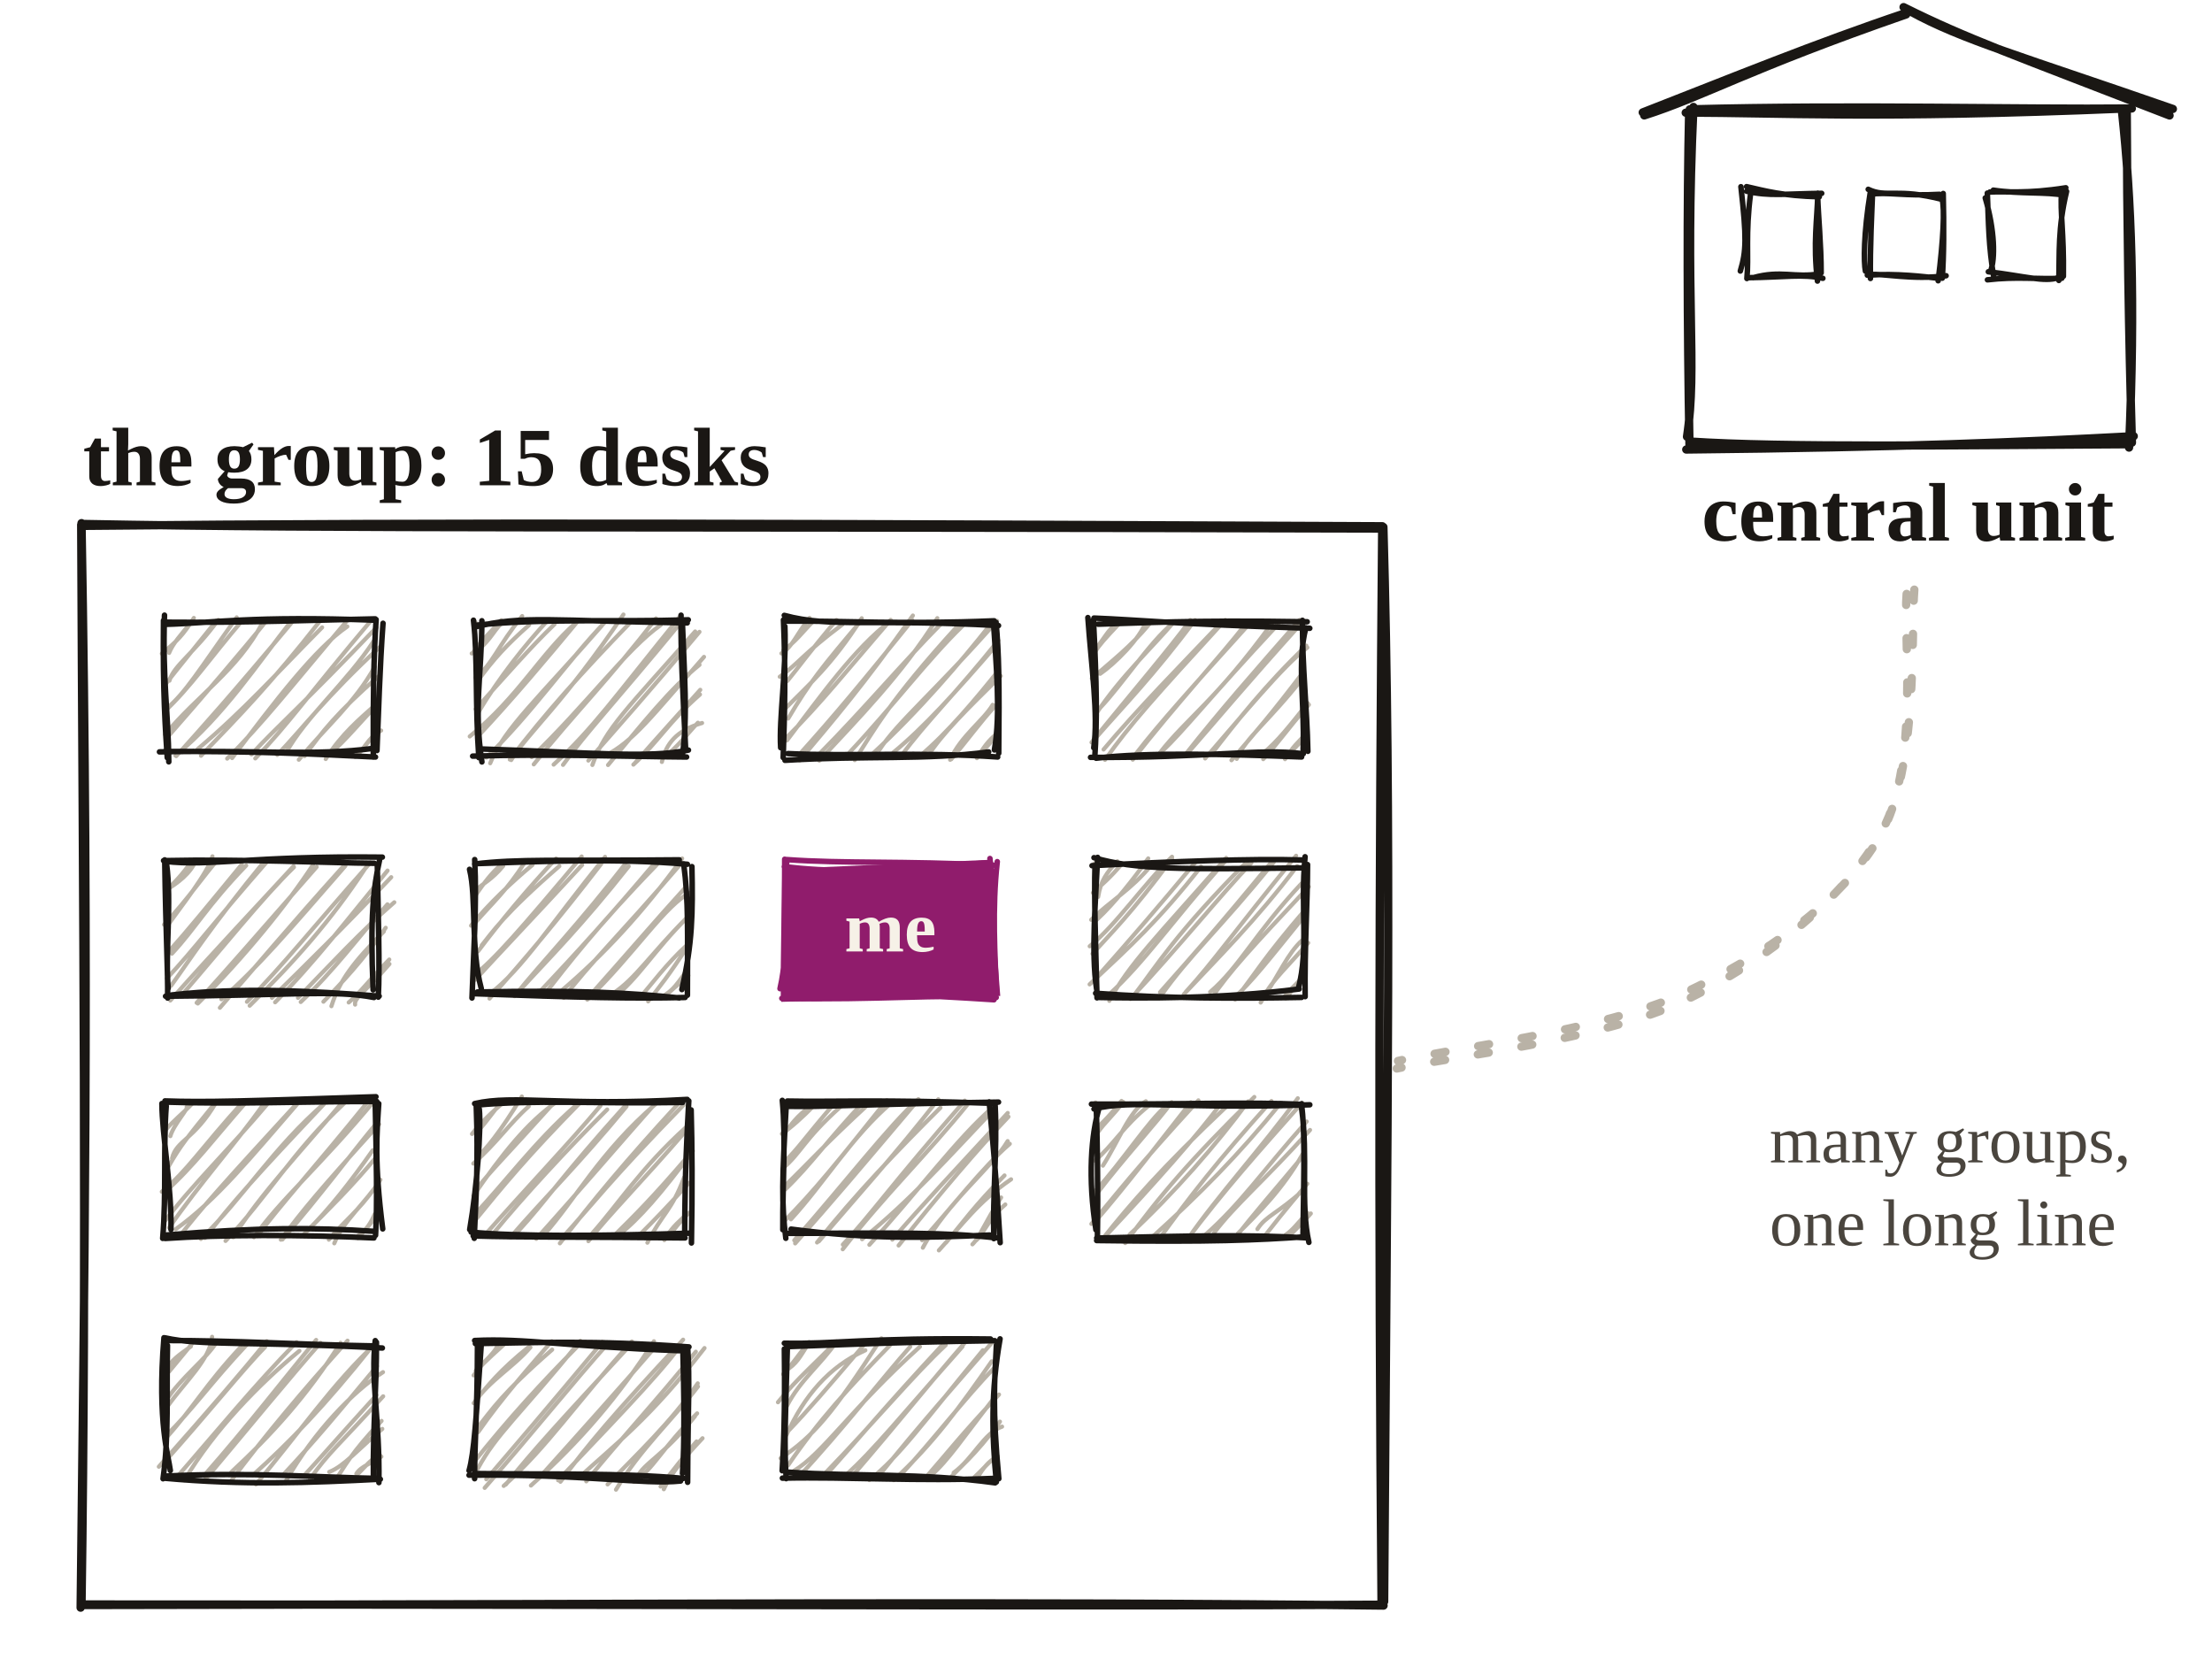
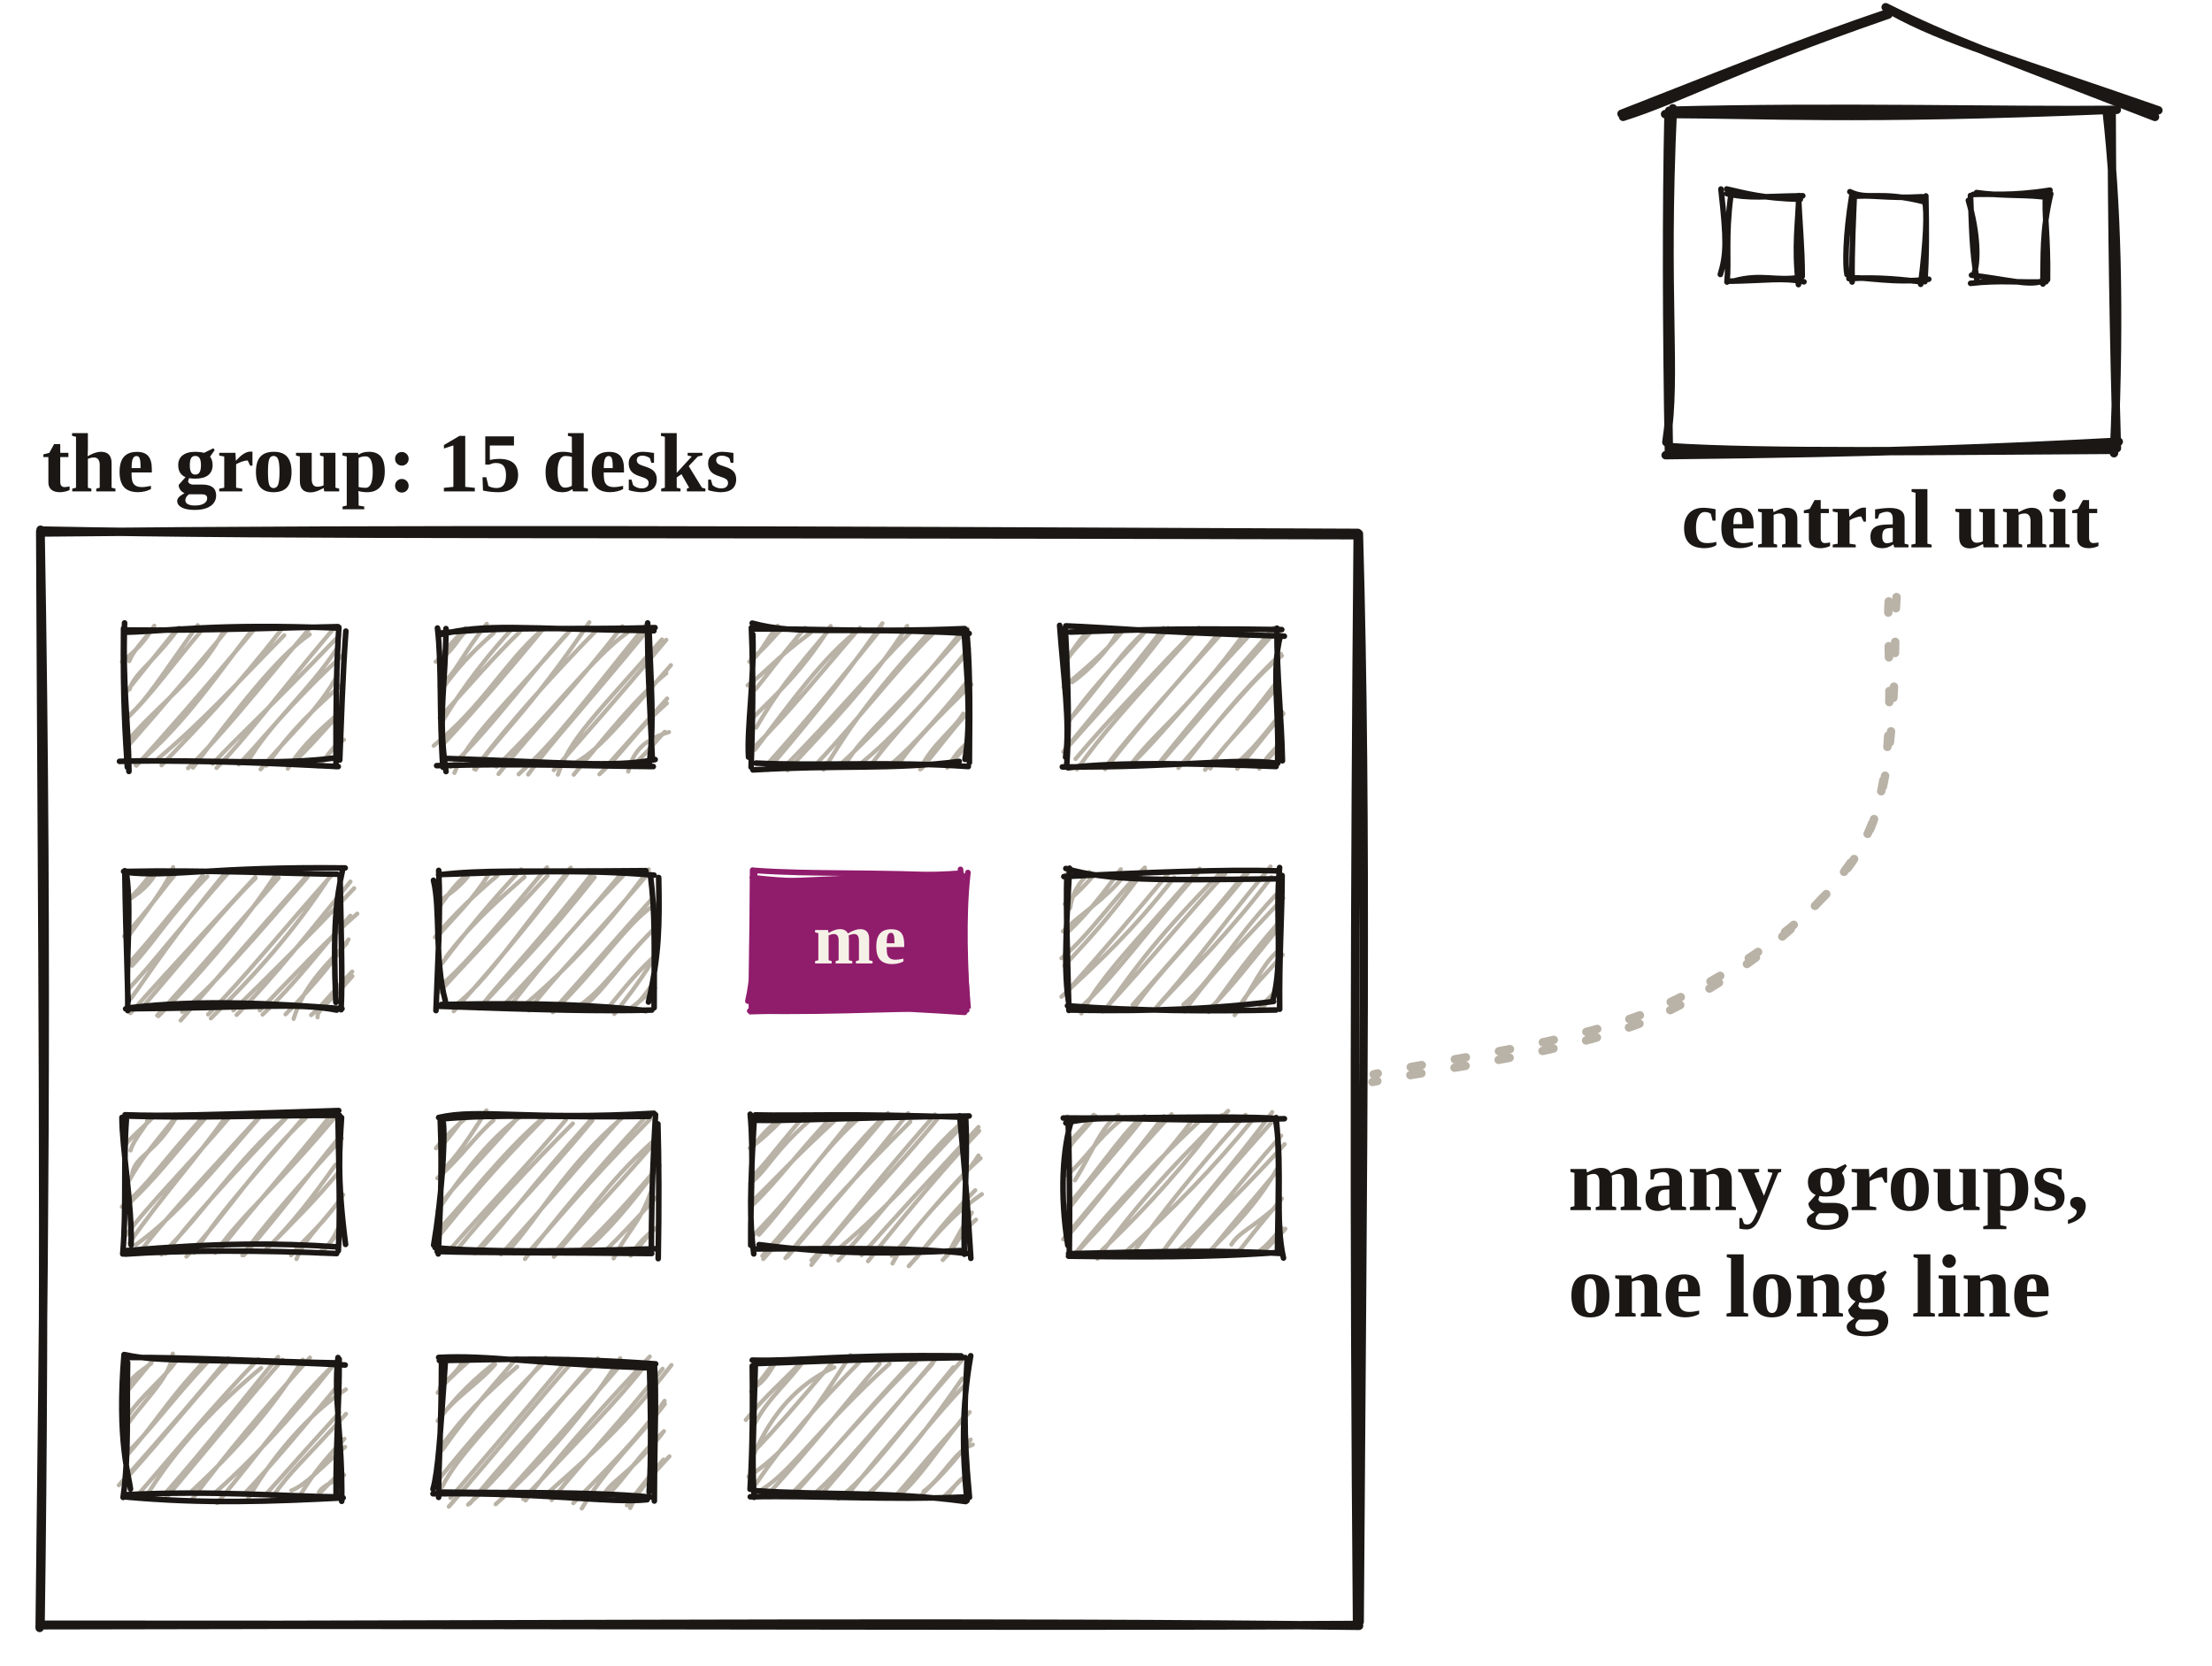
- <svg xmlns="http://www.w3.org/2000/svg" viewBox="0 0 800 600" role="img">
+ <svg xmlns="http://www.w3.org/2000/svg" viewBox="15 0 790 595" role="img">
  <path d="M29.84 189.494 C125.271 191.31, 218.491 190.382, 499.465 191.158 M30.347 190.183 C163.214 188.815, 297.131 189.426, 499.941 190.322 M500.324 190.615 C503.314 296.096, 501.794 403.073, 500.598 579.226 M499.887 190.362 C498.797 314.13, 498.431 439.009, 499.648 579.765 M500.38 580.68 C368.811 579.125, 239.578 580.203, 30.293 580.481 M499.446 580.363 C395.706 580.949, 290.223 580.337, 30.274 580.279 M29.162 581.428 C30.397 467.798, 32.391 354.333, 29.486 189.203 M29.485 580.614 C31.362 454.055, 29.957 327.8, 29.362 189.787" stroke="#1A1714" stroke-width="3" fill="none" stroke-linecap="round" stroke-linejoin="round" />
  <text x="30" y="175.5" font-size="30" font-weight="800" fill="#1A1714" text-anchor="start">the group: 15 desks</text>
  <path d="M60.293 224.663 C60.293 224.663, 60.293 224.663, 60.293 224.663 M60.293 224.663 C60.293 224.663, 60.293 224.663, 60.293 224.663 M58.53 236.376 C64.016 231.935, 66.217 229.685, 70.108 223.492 M61.16 236.136 C62.53 232.672, 65.402 229.666, 69.489 224.579 M61.284 246.182 C62.803 240.632, 70.122 236.341, 78.944 224.181 M59.942 247.342 C64.513 241.455, 69.649 235.275, 78.294 224.466 M60.312 256.208 C67.193 250.421, 71.792 242.625, 85.596 223.286 M59.408 257.417 C68.913 248.583, 76.217 237.663, 87.584 224.488 M59.718 265.642 C71.048 251.77, 86.117 242.203, 94.787 225.439 M60.487 266.705 C73.103 252.31, 87.79 235.15, 96.12 224.822 M63.463 273.288 C81.29 258.487, 93.097 240.063, 105.725 224.124 M63.729 273.465 C73.227 262.89, 83.378 251.667, 105.408 225.271 M71.507 270.903 C88.207 256.87, 99.452 244.082, 116.496 226.907 M72.7 273.326 C86.445 259.034, 98.326 246.852, 115.663 224.674 M83.944 274.159 C99.434 253.564, 114.042 234.493, 125.61 226.586 M82.162 274.36 C94.774 261.95, 104.543 249.282, 125.692 224.273 M90.937 272.828 C100.146 262.815, 110.081 254.254, 136.146 226.954 M92.33 274.285 C103.491 262.934, 112.538 250.064, 134.066 224.589 M103.466 272.225 C110.574 259.278, 125.482 246.679, 135.132 231.895 M100.265 273.024 C109.579 263.373, 117.56 252.309, 137.645 233.74 M108.071 274.762 C118.044 262.665, 128.276 254.289, 135.551 241.126 M110.148 273.472 C116.115 265.042, 122.196 257.382, 136.809 244.69 M117.8 274.507 C123.395 265.51, 130.732 259.466, 134.869 255.731 M118.859 273.172 C125.913 266.795, 129.966 261.443, 136.525 254.804 M128.499 273.751 C132.187 270.642, 132.589 267.203, 137.836 264.211 M129.547 272.513 C132.656 269.372, 134.542 266.568, 136.265 264.434" stroke="#B9B2A6" stroke-width="1.5" fill="none" stroke-linecap="round" stroke-linejoin="round" />
  <path d="M59.648 225.819 C76.944 225.349, 90.775 222.627, 135.968 224.314 M59.365 225.021 C88.078 225.313, 118.894 224.104, 135.707 223.818 M138.524 225.414 C137.356 241.373, 136.935 257.41, 136.333 271.45 M136.025 224.074 C135.139 238.146, 134.941 250.581, 135.002 273.808 M135.206 270.626 C114.362 273.481, 91.323 271.185, 57.675 271.926 M135.799 273.791 C113.485 272.72, 93.014 271.619, 59.497 271.782 M61.049 275.525 C60.858 257.197, 58.746 246.136, 59.49 222.483 M60.485 274.02 C59.842 263.781, 58.845 251.044, 59.128 224.417" stroke="#1A1714" stroke-width="2" fill="none" stroke-linecap="round" stroke-linejoin="round" />
  <path d="M171.979 225.025 C171.979 225.025, 171.979 225.025, 171.979 225.025 M171.979 225.025 C171.979 225.025, 171.979 225.025, 171.979 225.025 M170.609 236.333 C176.261 233.642, 178.67 227.814, 181.152 225.722 M171.307 235.711 C174.025 231.705, 177.653 228.407, 181.242 224.322 M171.977 245.093 C178.328 240.031, 179.82 233.922, 188.859 222.81 M172.673 246.439 C178.474 238.368, 183.359 233.134, 191.384 226.023 M173.01 257.663 C180.343 245.195, 190.086 232.982, 198.198 224.266 M172.021 256.461 C181.739 245.708, 192.216 233.685, 200.592 225.72 M169.886 266.341 C187.411 252.085, 195.41 236.565, 208.205 225.293 M172.687 266.466 C184.992 253.367, 198.407 237.41, 208.788 224.888 M177.285 276.04 C182.234 263.507, 195.209 252.033, 217.609 226.348 M175.901 273.939 C191.873 258.648, 205.778 238.456, 218.638 225.166 M184.874 274.888 C191.198 264.692, 203.656 254.592, 225.473 222.259 M184.364 274.69 C197.345 257.88, 210.027 243.566, 228.428 224.678 M192.298 273.816 C211.714 255.239, 226.865 234.461, 238.964 226.041 M193.044 276.446 C207.72 258.036, 221.063 244.853, 237.235 223.648 M200.236 276.53 C214.514 263.41, 221.733 252.84, 246.095 222.774 M203.633 276.621 C212.465 264.372, 221.037 255.672, 246.27 225.075 M214.245 276.662 C218.942 263.338, 227.046 256.145, 251.415 228.386 M212.783 275.068 C222.724 263.775, 234.877 250.119, 252.968 228.521 M218.756 273.369 C229.142 268.116, 235.555 259.248, 254.607 237.579 M219.911 276.678 C231.773 262.329, 242.728 248.676, 252.983 240.435 M229.072 276.533 C237.819 268.596, 242.04 260.868, 253.153 251.167 M229.795 275.777 C237.458 266.982, 245.065 258.718, 253.261 249.488 M239.376 275.562 C240.912 268.991, 244.567 264.19, 253.912 261.483 M239.577 274.331 C244.942 270.497, 249.1 264.746, 252.406 261.384" stroke="#B9B2A6" stroke-width="1.5" fill="none" stroke-linecap="round" stroke-linejoin="round" />
  <path d="M171.649 226.79 C188.637 222.437, 200.283 224.586, 248.546 225.285 M171.962 226.129 C196.336 223.592, 222.698 224.998, 248.926 224.169 M246.308 222.494 C246.183 235.849, 246.854 248.041, 247.987 271.339 M246.834 225.901 C247.445 243.2, 248.761 259.692, 246.804 273.113 M248.986 271.284 C234.801 274.236, 214.726 272.193, 173.386 270.854 M248.314 273.783 C223.6 273.585, 200.986 272.614, 170.941 273.463 M174.291 275.564 C171.271 255.921, 174.194 244.438, 174.276 224.508 M173.168 274.004 C171.802 254.705, 172.81 237.899, 171.239 224.308" stroke="#1A1714" stroke-width="2" fill="none" stroke-linecap="round" stroke-linejoin="round" />
  <path d="M284.321 224.631 C284.321 224.631, 284.321 224.631, 284.321 224.631 M284.321 224.631 C284.321 224.631, 284.321 224.631, 284.321 224.631 M282.615 236.311 C286.882 233.666, 287.717 229.751, 292.803 223.476 M283.244 235.234 C287.6 232.311, 290.348 228.465, 293.658 225.162 M282.014 244.76 C288.978 239.822, 290.153 236.741, 304.63 225.884 M284.749 246.291 C288.412 241.92, 292.289 236.292, 302.529 224.225 M285.051 259.873 C292.853 246.659, 297.371 241.174, 311.457 224.49 M283.978 256.259 C292.376 247.771, 300.884 240.559, 311.655 223.597 M284.599 267.794 C297.034 251.476, 308.813 234.686, 322.278 224.392 M284.232 266.982 C296.69 254.667, 306.692 241.985, 322.111 224.198 M289.188 275.018 C301.033 260.954, 312.611 247.417, 330.149 222.617 M288.754 273.239 C301.842 258.77, 312.755 245.561, 329.924 224.305 M296.322 275.1 C310.25 260.026, 326.274 243.923, 338.993 223.565 M296.708 272.281 C311.845 257.036, 326.678 239.425, 340.536 225.436 M309.131 274.9 C315.769 264.623, 321.494 253.608, 346.462 226.252 M307.207 272.159 C322.733 255.702, 335.847 238.185, 348.122 226.378 M318.016 271.259 C324.451 261.261, 338.418 249.756, 360.588 224.548 M315.616 272.584 C332.293 257.245, 347.99 238.772, 357.817 226.315 M323.105 272.126 C334.048 263.169, 345.447 250.544, 360.482 233.178 M325.981 273.34 C334.884 261.121, 345.752 250.759, 361.073 231.605 M332.721 273.403 C342.411 265.31, 353.312 252.376, 361.246 242.333 M335.554 273.51 C340.677 265.405, 350.021 256.209, 361.94 244.482 M343.626 274.786 C347.595 266.056, 355.633 260.634, 359.021 254.905 M344.012 274.608 C349.711 267.948, 354.9 260.651, 360.18 255.074 M354.131 272.884 C354.992 271.4, 358.61 269.558, 360.783 264.076 M353.304 274.198 C355.837 270.262, 357.095 268.169, 360.697 265.175" stroke="#B9B2A6" stroke-width="1.5" fill="none" stroke-linecap="round" stroke-linejoin="round" />
  <path d="M283.65 222.562 C300.329 227.097, 314.991 223.716, 361.124 226.255 M284.559 224.637 C304.594 224.47, 326.503 225.893, 359.544 224.519 M359.292 224.774 C360.209 239.925, 361.973 257.871, 359.641 271.228 M360.242 225.127 C361.249 236.054, 361.479 247.002, 361.207 272.419 M357.567 271.941 C334.841 274.99, 312.93 273.201, 283.898 274.982 M360.829 273.775 C333.715 271.85, 306.358 273.608, 284.986 272.544 M282.334 270.402 C281.684 259.845, 284.442 242.741, 283.861 226.533 M283.251 273.988 C283.762 257.828, 284.175 243.953, 283.35 224.199" stroke="#1A1714" stroke-width="2" fill="none" stroke-linecap="round" stroke-linejoin="round" />
  <path d="M396.007 224.992 C396.007 224.992, 396.007 224.992, 396.007 224.992 M396.007 224.992 C396.007 224.992, 396.007 224.992, 396.007 224.992 M395.422 235.494 C399.571 231.136, 400.558 227.543, 403.895 225.787 M395.897 235.926 C397.653 233.236, 399.137 231.467, 405.403 224.874 M397.907 243.671 C403.013 240.165, 412.465 231.006, 414.545 224.512 M394.881 245.388 C402.384 238.815, 408.629 234.111, 415.619 225.781 M397.749 256.128 C405.979 247.52, 415.625 232.435, 424.06 225.47 M396.591 257.902 C405.212 244.883, 416.905 233.955, 424.663 224.829 M394.767 268.492 C408.175 251.824, 423.257 234.313, 430.496 224.246 M396.433 266.742 C406.027 255.68, 417.398 244.154, 432.179 224.264 M399.122 271.06 C411.422 256.445, 427.084 240.521, 442.033 224.841 M399.638 274.803 C408.815 261.907, 417.211 252.535, 443.154 224.2 M411.001 272.376 C419.344 261.611, 430.959 248.681, 452.514 224.872 M409.684 274.736 C424.97 255.114, 442.58 236.09, 450.044 226.195 M419.453 272.294 C429.216 259.745, 439.899 253.127, 459.817 225.707 M420.058 271.982 C428.642 263.816, 436.332 253.535, 462.266 225.753 M429.283 272.697 C440.285 260.106, 451.068 247.13, 470.538 225.568 M428.887 272.656 C441.317 256.899, 453.539 243.054, 470.021 224.201 M435.853 274.299 C448.766 259.463, 464.292 240.451, 472.829 234.197 M437.867 273.12 C447.029 261.148, 457.836 247.471, 472.459 233.514 M445.374 274.945 C454.267 264.664, 460.12 257.853, 471.166 243.314 M447.285 274.452 C450.997 266.194, 457.914 262.003, 471.578 244.756 M456.867 274.549 C462.134 269.032, 465.138 264.135, 473.369 254.869 M456.917 272.348 C462.049 268.104, 466.305 262.666, 472.98 254.286 M464.744 274.556 C468.739 269.481, 471.105 268.438, 472.912 264.684 M465.838 273.571 C466.783 270.668, 469.872 268.216, 472.139 265.506" stroke="#B9B2A6" stroke-width="1.5" fill="none" stroke-linecap="round" stroke-linejoin="round" />
  <path d="M395.651 223.533 C412.022 224.186, 424.498 225.676, 473.702 227.225 M397.156 225.745 C412.853 225.349, 430.307 224.187, 472.763 224.87 M472.276 227.055 C469.035 239.601, 471.893 253.701, 471.295 271.117 M471.051 224.354 C470.955 241.108, 472.699 256.113, 473.009 271.724 M471.347 272.599 C455.28 270.544, 436.334 274.21, 394.41 273.91 M470.743 273.767 C443.83 272.716, 414.33 272.003, 396.43 274.224 M395.576 270.441 C397.297 258.569, 394.69 241.043, 393.446 223.357 M395.935 273.972 C396.824 260.952, 396.642 247.408, 395.461 224.09" stroke="#1A1714" stroke-width="2" fill="none" stroke-linecap="round" stroke-linejoin="round" />
  <path d="M60.069 311.92 C60.069 311.92, 60.069 311.92, 60.069 311.92 M60.069 311.92 C60.069 311.92, 60.069 311.92, 60.069 311.92 M59.877 322.018 C64.193 319.41, 69.028 315.878, 70.956 310.944 M60.241 322.068 C63.345 318.836, 65.585 316.775, 69.532 311.184 M60.32 335.104 C65.897 327.263, 74.892 316.091, 76.837 309.707 M59.333 334.406 C68.225 324.882, 74.386 315.73, 78.485 311.304 M62.167 344.905 C70.69 335.767, 74.933 327.616, 89.039 313.016 M60.924 344.267 C68.036 336.315, 74.981 327.804, 87.448 312.627 M61.856 356.512 C69.117 346.517, 75.193 336.463, 96.29 310.667 M60.354 353.825 C69.893 343.781, 77.642 333.17, 97.223 310.896 M65.321 360.379 C80.095 343.324, 95.153 324.426, 106.293 313.631 M61.587 361.843 C77.227 344.239, 94.567 325.909, 106.161 313.261 M71.545 362.928 C88.361 346.292, 104.428 326.339, 113.212 312.746 M71.124 362.667 C82.142 350.573, 91.838 339.44, 114.529 313.52 M79.527 364.473 C92.735 349.293, 103.479 336.322, 124.235 313.238 M80.061 361.389 C93.053 350.15, 104.055 337.053, 124.873 313.205 M90.302 363.721 C106.488 347.836, 119.913 332.667, 132.208 313.91 M89.31 362.314 C102.115 349.451, 113.998 334.419, 133.945 312.008 M98.354 360.858 C109.524 350.001, 124.165 335.567, 141.489 317.254 M99.505 362.486 C113.568 348.367, 126.459 331.508, 140.158 314.862 M107.779 360.874 C118.066 350.3, 131.531 335.83, 142.598 326.333 M108.768 362.379 C120.989 350.914, 130.104 338.216, 140.129 327.068 M119.86 363.897 C122.859 354.441, 127.753 348.083, 138.829 336.872 M116.974 362.274 C123.471 355.64, 131.365 347.193, 139.493 335.537 M128.432 363.324 C127.902 360.988, 132.503 358.362, 140.844 348.639 M126.117 362.552 C130.147 359.151, 133.893 354.04, 140.787 347.031" stroke="#B9B2A6" stroke-width="1.5" fill="none" stroke-linecap="round" stroke-linejoin="round" />
  <path d="M59.652 311.504 C75.715 313.474, 91.206 309.435, 138.281 309.995 M59.153 311.253 C88.311 310.627, 119.112 312.082, 135.382 312.22 M137.26 311.135 C135.061 321.077, 133.812 331.332, 134.949 358.006 M136.46 313.181 C136.759 330.562, 137.417 349.623, 136.812 360.63 M137.128 360.257 C112.519 358.299, 86.538 357.018, 62.122 359.838 M135.258 360.759 C121.145 357.981, 104.702 359.998, 59.875 360.305 M60.819 357.48 C59.71 344.292, 62.137 326.345, 60.232 312.382 M60.618 360.956 C60.784 351.076, 60.007 340.462, 59.571 310.981" stroke="#1A1714" stroke-width="2" fill="none" stroke-linecap="round" stroke-linejoin="round" />
  <path d="M171.755 312.281 C171.755 312.281, 171.755 312.281, 171.755 312.281 M171.755 312.281 C171.755 312.281, 171.755 312.281, 171.755 312.281 M171.955 321.976 C174.601 319.591, 177.808 318.233, 181.999 313.174 M172.209 323.463 C174.84 319.689, 177.836 315.516, 181.284 312.748 M170.357 334.771 C176.636 326.968, 185.4 318.725, 192.607 312.781 M171.409 334.258 C178.212 326.369, 183.404 321.979, 189.631 312.106 M174.208 341.915 C177.97 337.287, 182.146 330.712, 202.298 313.241 M172.881 344.065 C180.633 333.711, 191.169 321.017, 201.111 310.504 M171.369 352.765 C178.653 347.167, 188.418 335.947, 210.364 309.766 M171.898 354.34 C180.26 345.147, 189.735 335.281, 210.546 312.807 M177.223 359.357 C188.741 350.678, 198.975 334.442, 218.833 309.9 M177.039 361.143 C189.807 346.954, 201.565 332.995, 217.447 312.4 M188.193 357.94 C198.964 346.134, 210.158 335.088, 227.389 313.298 M186.068 360.258 C196.949 346.743, 209.114 334.55, 227.293 310.924 M196.361 360.357 C205.668 348.465, 215.866 335.043, 237.59 312.694 M194.224 359.702 C208.321 344.89, 221.957 329.759, 236.417 312.58 M202.882 358.45 C217.817 345.874, 232.632 329.954, 246.701 310.485 M203.893 360.877 C213.443 348.192, 223.916 338.404, 245.492 313.248 M212.414 361.522 C229.162 345.485, 241.184 326.44, 249.9 322.801 M212.703 360.757 C226.619 345.155, 237.687 332.209, 247.607 321.3 M221.744 360.907 C230.326 354.663, 236.823 343.323, 248.582 331.842 M221.811 359.211 C229.854 353.914, 234.807 345.617, 248.431 331.87 M234.413 362.149 C238.081 357.384, 241.818 353.072, 249.241 341.364 M231.191 361.106 C235.584 356.039, 240.985 348.644, 248.356 341.878 M239.893 360.256 C242.477 358.466, 243.756 357.82, 248.236 351.115 M240.541 360.392 C242.341 358.35, 244.802 356.609, 248.947 352.814" stroke="#B9B2A6" stroke-width="1.5" fill="none" stroke-linecap="round" stroke-linejoin="round" />
  <path d="M171.653 312.476 C187.407 310.563, 200.714 311.394, 245.659 310.966 M171.751 312.361 C196.569 311.506, 222.916 310.376, 248.6 312.571 M250.244 313.415 C250.585 330.354, 250.429 341.162, 246.603 357.895 M247.269 312.407 C249.065 326.016, 248.637 336.934, 248.615 359.935 M245.708 360.914 C227.758 359.053, 209.941 358.026, 172.633 358.765 M247.773 360.751 C228.66 361.217, 210.074 360.764, 171.319 359.386 M174.061 357.518 C170.123 343.016, 172.385 324.647, 169.817 314.407 M170.702 360.94 C171.246 344.599, 172.474 327.317, 171.682 310.872" stroke="#1A1714" stroke-width="2" fill="none" stroke-linecap="round" stroke-linejoin="round" />
  <path d="M282.894 314.241 L357.952 310.957 L361.759 360.2 L282.525 362.333" stroke="none" stroke-width="0" fill="#901C6C" stroke-linecap="round" stroke-linejoin="round" />
  <path d="M283.654 313.447 C299.1 315.222, 315.421 315.725, 358.237 311.936 M284.348 310.868 C304.827 312.385, 326.721 311.271, 359.219 312.922 M358.028 310.495 C359.412 324.83, 360.348 336.993, 358.257 357.784 M360.678 311.634 C358.771 328.469, 359.857 346.044, 360.417 359.24 M359.489 361.572 C332.997 359.807, 308.145 359.034, 283.145 357.693 M360.288 360.743 C338.775 359.482, 318.046 361.759, 282.763 361.067 M282.104 357.557 C285.736 341.74, 282.633 328.149, 284.602 311.231 M283.385 360.923 C283.206 345.123, 283.839 330.772, 283.793 310.764" stroke="#901C6C" stroke-width="2" fill="none" stroke-linecap="round" stroke-linejoin="round" />
  <text x="322" y="344.1" font-size="26" font-weight="800" fill="#F6F1E7" text-anchor="middle">me</text>
  <path d="M395.784 312.249 C395.784 312.249, 395.784 312.249, 395.784 312.249 M395.784 312.249 C395.784 312.249, 395.784 312.249, 395.784 312.249 M397.16 324.372 C398.14 318.431, 400.134 315.73, 404.1 311.468 M395.261 322.893 C398.277 320.179, 401.705 317.242, 405.511 312.682 M394.638 332.654 C401.625 325.769, 408.974 321.943, 416.522 312.75 M396.606 332.697 C403.266 326.491, 409.774 318.14, 415.27 310.459 M394.103 342.229 C403.654 334.496, 413.13 320.342, 423.876 309.863 M395.122 344.944 C401.785 337.494, 408.707 331.008, 423.905 310.483 M394.076 356.009 C408.888 342.126, 418.919 333.071, 434.386 313.412 M395.502 354.771 C408.504 340.096, 419.732 327.042, 432.319 311.887 M401.196 361.968 C408.694 348.275, 417.583 339.74, 443.455 310.256 M401.262 359.52 C413.709 348.211, 423.713 333.502, 443.508 310.968 M410.801 359.052 C418.415 349.204, 424.779 338.016, 451.721 310.902 M408.765 361.307 C426.388 342.462, 441.681 323.427, 452.588 312.084 M419.528 358.885 C431.505 345.38, 440.976 334.75, 459.454 312.208 M419.778 360.318 C429.847 345.84, 441.404 335.695, 460.648 311.854 M428.885 358.713 C438.724 348.019, 445.988 337.344, 468.751 309.493 M428.108 359.641 C440.434 346.461, 454.082 333.097, 469.105 313.254 M437.659 358.79 C448.259 349.721, 454.149 337.228, 470.711 319.541 M437.963 361.248 C444.931 351.128, 452.036 343.377, 473.335 320.714 M446.704 361.484 C454.401 351.637, 456.707 346.849, 472.511 328.468 M446.606 360.584 C452.544 355.271, 458.495 347.659, 471.514 331.575 M455.938 362.585 C462.792 352.06, 465.709 344.854, 470.854 340.142 M456.907 360.675 C460.192 354.376, 466.011 349.246, 473.125 340.999 M464.452 360.7 C467.084 356.72, 470.326 355.609, 471.627 351.226 M465.147 361.088 C467.655 357.624, 469.902 354.575, 471.705 352.095" stroke="#B9B2A6" stroke-width="1.5" fill="none" stroke-linecap="round" stroke-linejoin="round" />
  <path d="M395.656 310.19 C410.485 314.6, 427.636 314.443, 471.394 313.876 M394.942 313.084 C424.544 311.542, 452.73 310.46, 471.056 311.023 M471.996 309.855 C470.264 328.582, 473.386 342.653, 469.565 357.561 M472.896 312.687 C472.881 326.377, 471.795 342.465, 472.022 360.451 M469.85 357.687 C441.475 361.316, 412.553 361.051, 397.369 360.749 M470.718 360.727 C447.004 361.212, 421.99 361.148, 396.252 359.228 M396.589 357.634 C394.562 344.388, 396.329 324.753, 396.973 310.081 M396.752 360.891 C396.228 341.771, 395.672 323.681, 396.014 313.146" stroke="#1A1714" stroke-width="2" fill="none" stroke-linecap="round" stroke-linejoin="round" />
  <path d="M59.846 399.177 C59.846 399.177, 59.846 399.177, 59.846 399.177 M59.846 399.177 C59.846 399.177, 59.846 399.177, 59.846 399.177 M61.616 410.896 C62.762 406.705, 68.603 400.425, 67.521 400.265 M59.605 409.035 C62.149 405.779, 66.333 402.55, 69.64 398.992 M62.251 418.887 C63.66 412.502, 70.372 412.07, 78.158 398.7 M61.058 421.715 C65.209 414.436, 67.734 411.322, 77.48 399.337 M58.521 431.005 C68.143 422.998, 71.99 416.037, 88.199 398.164 M59.455 431.308 C69.984 421.89, 77.525 411.648, 88.633 399.036 M61.165 444.029 C72.001 428.34, 85.586 413.074, 94.981 399.833 M59.423 441.853 C69.746 428.219, 82.531 416.104, 97.363 398.519 M63.506 444.577 C78.167 434.222, 91.14 418.1, 107.716 399.047 M64.523 447.651 C73.06 436.625, 80.545 428.353, 106.514 400.029 M72.657 448.094 C88.284 432.896, 98.636 415.22, 117.618 398.775 M74.118 447.728 C83.492 435.457, 93.164 424.668, 117.073 399.409 M81.57 448.8 C96.673 433.023, 105.902 416.391, 124.529 398.985 M84.349 447.461 C94.368 431.615, 108.898 416.445, 123.912 398.551 M91.873 447.473 C101.078 434.185, 115.559 422.039, 135.621 397.834 M93.099 447.035 C101.178 436.036, 113.952 422.1, 133.029 398.461 M102.128 448.284 C116.147 432.015, 126.362 418.107, 135.435 407.126 M101.569 448.35 C108.99 438.258, 116.225 429.572, 137.097 406.59 M111.078 445.148 C119.037 437.376, 126.823 427.38, 134.807 416.015 M110.057 446.247 C118.96 437.27, 127.788 428.561, 136.129 418.415 M120.9 449.668 C124.059 441.607, 132.543 434.694, 137.578 426.673 M118.933 448.337 C124.448 441.626, 129.539 438.119, 135.701 429.378 M129.645 446.834 C132.292 445.208, 134.283 442.035, 135.477 439.155 M129.402 447.782 C131.752 445.351, 134.4 441.943, 136.298 439.747" stroke="#B9B2A6" stroke-width="1.5" fill="none" stroke-linecap="round" stroke-linejoin="round" />
  <path d="M59.657 398.161 C74.178 398.688, 89.144 398.202, 135.972 396.647 M59.539 398.592 C84.802 399.42, 111.135 398.355, 136.274 398.374 M136.98 399.136 C136.29 410.058, 135.306 420.284, 138.419 444.45 M135.705 398.914 C136.085 418.431, 136.513 435.976, 135.825 446.757 M135.63 445.345 C113.915 443.87, 93.157 443.859, 59.88 446.677 M135.232 447.719 C109.119 446.477, 79.362 446.543, 59.697 447.909 M61.831 444.673 C62.175 430.111, 58.577 410.055, 58.559 399.105 M58.835 447.875 C60.188 431.894, 59.036 414.135, 60.125 400.037" stroke="#1A1714" stroke-width="2" fill="none" stroke-linecap="round" stroke-linejoin="round" />
  <path d="M172.188 398.783 C172.188 398.783, 172.188 398.783, 172.188 398.783 M172.188 398.783 C172.188 398.783, 172.188 398.783, 172.188 398.783 M170.71 410.099 C173.826 406.131, 178.039 402.026, 182.86 398.1 M172.228 409.675 C176.119 405.877, 179.24 400.536, 182.049 397.981 M172.944 417.798 C174.823 416.905, 181.079 409.26, 188.729 396.573 M171.19 420.812 C179.329 413.755, 184.371 406.193, 191.226 400.139 M171.218 432.461 C181.444 417.584, 190.598 406.018, 201.458 398.389 M172.068 430.352 C177.498 423.4, 182.892 418.175, 199.697 399.513 M171.334 439.527 C181.843 428.642, 193.569 412.611, 208.398 399.687 M171.624 441.614 C181.699 429.227, 190.662 418.257, 210.03 398.585 M178.641 445.819 C188.556 433.603, 205.613 415.095, 219.6 401.27 M175.407 446.615 C189.938 430.102, 205.904 413.407, 217.144 399.923 M187.336 445.37 C197.379 434.482, 203.321 425.178, 225.939 400.082 M184.493 447.583 C196.617 433.535, 209.066 421.332, 226.581 400.167 M196.435 446.948 C207.958 434.1, 216.944 416.666, 237.227 399.195 M193.944 448.039 C210.619 429.513, 225.522 411.919, 237.399 398.681 M202.484 449.666 C214.749 433.786, 226.045 420.168, 244.915 399.609 M203.114 447.862 C213.652 436.444, 220.353 427.137, 247.176 399.701 M214.22 446.012 C223.627 435.532, 231.391 422.804, 248.438 407.39 M212.799 448.885 C220.831 438.641, 230.959 428.833, 249.139 407.745 M223.731 446.691 C231.116 440.881, 239.266 431.564, 250.583 416.241 M221.788 447.189 C229.456 439.637, 236.044 433.118, 249.023 417.934 M234.141 449.431 C239.394 439.145, 243.045 437.725, 247.382 425.882 M231.838 446.078 C236.394 441.556, 240.758 437.07, 249.157 427.836 M240.257 448.506 C243.18 443.29, 246.779 440.916, 247.607 439.763 M241.936 447.155 C243.869 444.552, 245.488 442.214, 249.17 438.648" stroke="#B9B2A6" stroke-width="1.5" fill="none" stroke-linecap="round" stroke-linejoin="round" />
  <path d="M171.659 399.133 C185.87 395.777, 203.852 400.161, 248.55 397.617 M172.136 399.7 C193.06 397.699, 214.939 399.249, 246.893 398.724 M249.964 401.416 C250.317 414.134, 250.425 430.114, 250.073 449.539 M249.113 398.14 C248.391 411.285, 247.734 423.286, 247.628 446.062 M249.411 446.003 C219.154 446.996, 186.16 447.238, 170.392 445.605 M247.747 447.711 C216.634 447.342, 187.334 447.538, 171.141 446.99 M169.874 444.712 C172.588 428.835, 174.024 408.357, 173.344 401.13 M171.519 447.859 C172.148 432.418, 173.001 420.19, 172.236 399.928" stroke="#1A1714" stroke-width="2" fill="none" stroke-linecap="round" stroke-linejoin="round" />
  <path d="M283.874 399.145 C283.874 399.145, 283.874 399.145, 283.874 399.145 M283.874 399.145 C283.874 399.145, 283.874 399.145, 283.874 399.145 M282.788 410.057 C286.071 407.838, 290.492 403.794, 293.904 400.33 M284.195 409.25 C285.777 407.31, 287.817 403.79, 293.801 399.544 M282.981 422.665 C289.871 416.863, 290.47 412.406, 303.843 400.402 M283.266 420.664 C289.119 414.883, 290.404 412.298, 301.716 399.095 M283.26 429.47 C293.779 419.264, 297.529 414.631, 314.06 399.369 M284.025 430.15 C293.456 421.066, 299.614 411.918, 312.705 398.145 M286.046 440.981 C297.986 428.046, 308.282 410.757, 322.472 398.786 M283.169 442.129 C294.675 430.576, 302.775 420.339, 320.754 397.896 M287.263 448.571 C305.142 428.384, 321.87 406.585, 332.14 397.54 M287.579 449.688 C300.264 435.454, 311.641 421.987, 331.031 399.063 M295.504 449.355 C309.047 432.309, 324.86 415.733, 340.116 400.634 M296.157 448.947 C310.119 432.409, 323.353 418.092, 339.345 397.571 M304.789 451.805 C320.035 432.127, 334.585 418.392, 350.582 398.65 M304.827 450.125 C314.96 439.405, 322.264 428.557, 348.943 398.056 M311.783 448.168 C329.197 434.212, 343.115 418.426, 360.064 400.629 M314.417 450.198 C331.332 431.79, 346.276 411.421, 359.38 400.187 M325 450.45 C339.892 431.635, 353.962 415.211, 364.721 403.88 M322.717 448.33 C333.975 435.303, 345.652 422.929, 364.461 402.526 M333.76 451.252 C342.739 434.483, 358.695 422.484, 364.439 412.694 M333.495 448.55 C343.667 437.46, 355.289 422.163, 365.197 413.679 M339.558 452.212 C348.007 442.978, 353.732 434.686, 365.666 426.518 M342.118 449.437 C347.695 442.752, 352.789 435.611, 363.293 425.12 M351.689 450.026 C354.27 447.564, 355.831 442.77, 362.064 433.087 M352.968 448.662 C356.033 445.949, 357.052 441.29, 363.575 435.624" stroke="#B9B2A6" stroke-width="1.5" fill="none" stroke-linecap="round" stroke-linejoin="round" />
  <path d="M283.66 400.104 C297.563 400.437, 313.359 399.292, 361.129 398.587 M284.733 398.208 C301.318 398.577, 318.744 397.544, 360.112 399.075 M357.748 398.496 C359.143 413.81, 360.344 425.944, 361.727 449.428 M359.922 399.967 C360.697 416.339, 358.954 432.397, 359.43 447.968 M357.991 446.661 C334.393 447.75, 314.764 448.247, 286.104 444.533 M360.262 447.703 C341.949 445.607, 325.705 445.932, 285.186 446.071 M283.116 444.75 C283.001 427.559, 284.272 411.859, 282.929 397.955 M284.202 447.843 C282.61 435.542, 282.869 426.245, 284.347 399.819" stroke="#1A1714" stroke-width="2" fill="none" stroke-linecap="round" stroke-linejoin="round" />
  <path d="M396.216 398.751 C396.216 398.751, 396.216 398.751, 396.216 398.751 M396.216 398.751 C396.216 398.751, 396.216 398.751, 396.216 398.751 M395.523 409.26 C397.135 407.264, 399.927 405.395, 405.604 398.166 M396.819 409.891 C399.748 405.588, 402.544 403.596, 406.21 398.533 M398.874 421.576 C404.708 412.412, 408.524 401.717, 414.414 398.275 M395.998 419.761 C402.58 414.202, 406.381 407.169, 415.461 399.897 M395.957 430.926 C406.091 419.91, 415.149 405.471, 422.119 399.593 M396.638 431.793 C406.482 418.836, 418.603 405.766, 423.768 398.622 M395.559 442.434 C407.38 428.86, 421.231 410.56, 430.689 398.64 M394.713 442.645 C403.54 432.132, 410.598 422.833, 433.421 397.961 M399.165 447.549 C408.299 436.069, 419.927 422.449, 444.024 399.763 M400.432 446.388 C417.045 428.582, 433.774 409.901, 441.661 398.957 M406.951 449.567 C419.421 432.437, 430.143 419.819, 453.637 396.741 M408.501 446.538 C424.617 431.537, 440.018 413.906, 451.453 398.33 M416.423 447.689 C434.196 431.609, 447.898 417.77, 463.28 398.861 M418.99 448.438 C430.18 432.926, 440.031 420.142, 459.83 398.186 M429.563 448.097 C440.561 432.231, 455.889 415.67, 469.357 397.204 M429 448.761 C442.455 430.756, 455.804 415.845, 470.927 398.827 M439.06 445.914 C447.101 435.329, 456.555 427.775, 473.788 408.673 M435.915 446.601 C448.736 435.284, 456.55 423.577, 472.567 405.609 M447.725 446.086 C455.009 438.869, 464.008 429.988, 471.078 417.448 M446.538 447.982 C453.533 438.782, 460.945 430.542, 471.555 417.726 M454.767 444.51 C457.832 439.664, 462.215 438.829, 471.533 430.256 M456.991 447.513 C460.809 442.681, 463.718 438.839, 472.812 428.106 M466.546 446.884 C468.057 444.954, 470.568 442.976, 474.07 438.873 M464.919 446.655 C467.706 444.688, 468.697 443.061, 472.827 438.635" stroke="#B9B2A6" stroke-width="1.5" fill="none" stroke-linecap="round" stroke-linejoin="round" />
  <path d="M395.661 401.075 C409.256 397.525, 428.067 401.251, 473.707 399.557 M394.731 399.316 C424.777 399.456, 452.949 398.438, 470.73 399.425 M470.732 400.776 C473.169 417.886, 470.263 435.775, 473.381 449.317 M470.731 399.193 C471.901 409.193, 471.672 419.707, 471.233 447.273 M471.772 447.318 C454.832 448.504, 438.168 449.255, 396.616 448.661 M472.777 447.695 C452.064 446.472, 431.077 446.927, 396.63 447.752 M396.359 444.789 C393.414 426.283, 394.52 410.162, 397.715 399.979 M396.886 447.826 C397.17 429.065, 396.834 410.499, 396.457 399.71" stroke="#1A1714" stroke-width="2" fill="none" stroke-linecap="round" stroke-linejoin="round" />
  <path d="M60.279 485.679 C60.279 485.679, 60.279 485.679, 60.279 485.679 M60.279 485.679 C60.279 485.679, 60.279 485.679, 60.279 485.679 M59.978 495.784 C61.757 491.899, 64.757 490.09, 69.024 486.963 M61.163 496.033 C63.62 493.008, 67.171 488.903, 70.339 484.843 M60.631 508.564 C67.178 499.426, 75.973 491.649, 76.706 483.47 M59.794 506.934 C65.404 498.134, 74.567 491.571, 78.328 485.42 M59.719 520.457 C70.338 508.684, 74.192 500.95, 87.098 487.139 M60.315 518.913 C68.838 510.823, 76.393 499.963, 89.153 486.42 M57.448 530.454 C75.692 509.874, 87.898 495.762, 96.484 485.061 M58.634 529.727 C74.861 511.651, 88.355 494.688, 95.865 487.193 M66.676 535.358 C77.771 516.817, 93.484 500.81, 108.284 488.554 M63.693 534.519 C77.903 518.287, 92.114 500.842, 107.267 485.418 M74.007 533.41 C89.29 516.129, 104 497.023, 114.334 484.614 M73.853 535.56 C90.119 516.182, 105.696 497.137, 115.938 485.655 M83.665 532.404 C97.857 519.252, 111.316 504.611, 123.155 485.637 M83.561 535.582 C96.208 518.701, 109.032 503.492, 125.694 484.882 M92.551 536.857 C108.115 518.398, 120.26 500.366, 136.228 485.545 M91.392 533.555 C104.706 521.641, 117.181 508.758, 134.851 486.634 M103.528 535.408 C113.793 517.543, 127.636 503.301, 138.512 496.258 M102.121 533.703 C112.801 522.402, 123.359 509.746, 136.329 494.086 M112.098 534.95 C118.746 525.363, 122.856 522.423, 138.574 504.995 M109.99 533.645 C114.767 528.517, 119.887 522.528, 136.169 504.567 M119.073 532.349 C124.394 530.291, 129.302 524.368, 138.257 516.787 M120.96 535.93 C124.559 530.519, 126.893 525.525, 137.989 513.885 M128.879 533.018 C130.406 530.357, 134.525 529.178, 137.92 526.802 M129.174 533.349 C131.816 530.754, 134.651 527.108, 137.42 526.288" stroke="#B9B2A6" stroke-width="1.5" fill="none" stroke-linecap="round" stroke-linejoin="round" />
  <path d="M59.662 483.847 C72.948 486.814, 89.575 485.01, 138.285 487.528 M59.328 484.823 C85.035 484.735, 108.753 486.333, 135.949 486.776 M135.716 484.856 C133.995 499.363, 137.383 513.405, 137.035 536.206 M136.14 485.42 C136.207 501.247, 134.892 515.818, 135.035 533.578 M137.552 534.976 C112.071 536.258, 88.372 537.263, 59.127 534.589 M137.292 534.687 C114.179 534.337, 91.049 532.322, 60.075 533.832 M61.602 531.827 C61.027 526.807, 56.768 514.664, 59.3 483.804 M58.969 534.81 C61.13 519.189, 60.199 503.554, 60.568 486.601" stroke="#1A1714" stroke-width="2" fill="none" stroke-linecap="round" stroke-linejoin="round" />
  <path d="M171.965 486.04 C171.965 486.04, 171.965 486.04, 171.965 486.04 M171.965 486.04 C171.965 486.04, 171.965 486.04, 171.965 486.04 M172.056 495.741 C173.673 493.606, 180.521 488.219, 180.068 485.553 M171.31 497.428 C173.277 494.441, 175.748 492.157, 182.091 486.407 M171.324 507.476 C177.439 498.894, 185.542 494.575, 191.821 487.299 M172.526 506.031 C175.61 501.97, 180.772 495.467, 191.417 486.977 M172.417 516.712 C177.937 509.836, 181.388 504.066, 199.701 488.119 M172.928 517.956 C181.675 505.332, 192.412 493.358, 199.561 485.052 M172.816 531.152 C179.462 518.694, 187.607 512.333, 209.901 484.915 M170.835 529.488 C184.155 512.722, 196.379 499.561, 208.533 487.259 M175.298 538.11 C192.521 518.466, 207.611 499.506, 220.168 485.578 M175.865 534.993 C185.432 523.846, 197.468 509.844, 217.897 485.312 M182.175 537.395 C197.648 523.762, 208.512 507.179, 228.511 485.166 M182.917 536.924 C192.459 524.924, 202.862 513.611, 228.702 485.659 M192.018 537.262 C210.006 521.087, 223.893 504.872, 236.509 485.093 M194.443 535.068 C209.26 518.608, 225.784 500.138, 237.237 486.858 M201.85 535.359 C217.548 518.638, 237.674 498.253, 246.177 486.565 M202.694 535.891 C212.19 523.011, 221.655 511.623, 247.055 484.52 M209.108 534.646 C222.339 522.457, 234.811 513.35, 254.795 487.548 M212.039 535.748 C224.819 519.895, 237.234 506.918, 251.651 488.867 M222.783 538.757 C231.696 523.912, 243.205 513.557, 252.43 501.448 M219.752 536.851 C230.283 526.044, 242.666 514.303, 252.344 500.312 M230.345 534.375 C233.047 528.822, 239.444 527.1, 251.341 512.223 M229.297 535.934 C236.308 531.409, 239.089 524.086, 252.125 511.169 M240.08 538.598 C242.884 532.433, 248.097 526.541, 254.076 520.163 M238.91 537.62 C242.955 532.18, 248.838 524.897, 251.916 521.324" stroke="#B9B2A6" stroke-width="1.5" fill="none" stroke-linecap="round" stroke-linejoin="round" />
  <path d="M171.663 484.818 C189.841 483.902, 204.282 486.969, 245.664 488.498 M171.925 485.931 C193.293 485.613, 215.158 484.627, 249.167 487.127 M248.7 487.136 C249.519 499.039, 248.8 509.235, 248.689 536.095 M246.949 487.247 C247.41 503.701, 247.61 522.328, 246.838 532.884 M246.133 535.634 C232.51 537.013, 211.776 533.071, 169.639 533.517 M247.206 534.679 C224.293 532.603, 199.021 533.317, 171.519 532.913 M169.644 531.866 C171.439 525.53, 172.216 512.966, 174.086 485.829 M171.652 534.794 C171.592 522.313, 172.666 509.608, 172.679 486.492" stroke="#1A1714" stroke-width="2" fill="none" stroke-linecap="round" stroke-linejoin="round" />
  <path d="M284.307 485.647 C284.307 485.647, 284.307 485.647, 284.307 485.647 M284.307 485.647 C284.307 485.647, 284.307 485.647, 284.307 485.647 M284.167 495.604 C288.009 493.555, 289.701 490.113, 291.642 487.122 M283.248 497.001 C286.8 493.22, 288.307 490.46, 292.619 485.373 M281.361 507.142 C288.153 498.616, 296.004 492.049, 302.392 485.173 M284.601 508.482 C289.303 499.192, 297.208 493.181, 302.563 485.179 M284.458 518.922 C290.798 504.923, 299.771 494.299, 312.96 488.344 M284.885 517.754 C292.3 510.011, 298.46 502.859, 313.224 485.529 M282.329 527.405 C294.199 519.35, 300.836 511.82, 318.775 484.014 M284.98 530.003 C295.847 514.008, 307.257 501.522, 321.856 486.569 M287.2 531.888 C297.514 525.794, 307.798 509.474, 332.708 487.047 M288.718 534.293 C305.01 516.767, 319.984 497.335, 329.184 487.052 M298.822 532.407 C316.533 514.085, 330.821 496.864, 342.032 486.473 M297.861 534.515 C309.721 521.244, 319.853 509.031, 340.811 486.417 M308.852 533.146 C324.096 515.451, 337.07 499.205, 349.207 485.303 M306.006 533.381 C315.768 524.714, 326.141 511.716, 348.124 486.988 M314.429 535.288 C325.53 526.504, 333.308 515.189, 355.47 488.34 M317.277 534.454 C332.002 515.952, 348.526 497.466, 358.602 485.761 M323.168 535.31 C337.267 522.54, 347.601 508.272, 358.662 492.341 M325.237 534.019 C338.106 520.15, 348.95 505.595, 359.757 494.55 M336.748 533.59 C343.112 528.008, 347.892 520.51, 359.07 506.202 M335.395 533.683 C341.929 526.281, 347.712 518.755, 361.301 504.359 M344.899 532.628 C352.005 527.445, 355.827 518.22, 362.409 515.961 M343.514 534.766 C346.369 531.14, 352.439 526.8, 361.644 514.155 M352.426 534.23 C356.443 530.483, 357.911 528.263, 360.804 526.644 M353.588 534.25 C355.467 531.169, 357.473 528.501, 360.399 526.973" stroke="#B9B2A6" stroke-width="1.5" fill="none" stroke-linecap="round" stroke-linejoin="round" />
  <path d="M283.664 485.789 C301.534 486.191, 313.79 483.729, 358.242 484.268 M284.522 487.039 C301.551 486.492, 318.962 485.522, 359.786 484.877 M361.684 484.216 C358.346 503.115, 358.719 519.066, 360.343 535.984 M360.358 486.473 C359.716 499.155, 358.83 509.639, 361.24 534.789 M359.913 536.291 C332.549 532.567, 309.979 534.079, 285.351 532.445 M359.721 534.672 C331.808 535.839, 306.993 534.083, 282.963 534.594 M282.887 531.905 C283.35 524.254, 283.961 511.268, 283.671 487.853 M284.336 534.778 C283.552 522.836, 284.031 513.063, 284.79 486.383" stroke="#1A1714" stroke-width="2" fill="none" stroke-linecap="round" stroke-linejoin="round" />
  <path d="M609.665 40.761 C644.114 40.674, 676.274 43.083, 768.82 39.238 M611.119 39.547 C670.509 37.997, 730.165 39.644, 771.005 39.228 M767.468 40.497 C770.842 71.61, 772.309 108.933, 769.997 161.872 M769.167 39.7 C769.289 79.816, 769.917 121.164, 771.043 160.095 M771.694 157.749 C729.847 159.973, 689.1 161.739, 609.863 162.573 M770.236 160.664 C707.362 160.98, 645.243 161.954, 611.008 159.675 M610.129 157.943 C613.978 132.665, 609.224 108.144, 612.456 38.678 M611.019 160.762 C610.246 116.617, 610.13 74.432, 610.9 40.274" stroke="#1A1714" stroke-width="3" fill="none" stroke-linecap="round" stroke-linejoin="round" />
  <path d="M594.666 41.732 C615.84 35.009, 632.747 24.85, 689.398 5.209 M594.116 40.655 C626.317 28.112, 656.185 15.818, 689.623 4.579 M688.452 2.577 C711.413 14.038, 727.825 19.69, 784.651 41.761 M690.575 3.926 C709.538 14.48, 732.103 20.682, 785.846 39.4" stroke="#1A1714" stroke-width="3" fill="none" stroke-linecap="round" stroke-linejoin="round" />
  <path d="M631.667 67.503 C638.556 69.072, 644.602 70.821, 657.977 71.179 M631.713 69.163 C639.83 71.022, 645.384 70.1, 658.842 69.929 M657.436 69.857 C657.237 79.528, 655.689 87.726, 657.305 101.65 M657.384 70.753 C657.601 78.229, 658.657 88.595, 658.648 98.705 M658.055 99.064 C649.022 100.559, 644.101 97.633, 634.086 100.429 M659.266 100.648 C651.873 99.022, 645.75 100.255, 631.897 100.436 M629.414 98.021 C631.58 90.78, 631.696 86.083, 629.627 67.527 M631.786 100.729 C632.523 93.112, 631.217 84.437, 633.122 70.056" stroke="#1A1714" stroke-width="2" fill="none" stroke-linecap="round" stroke-linejoin="round" />
  <path d="M675.668 68.475 C682.247 71.687, 686.107 67.907, 702.555 72.149 M676.311 70.27 C682.615 69.318, 688.843 71.012, 701.46 70.28 M702.42 72.137 C703.329 75.399, 702.874 86.346, 700.959 101.539 M702.793 69.98 C703.067 81.865, 703.037 92.27, 702.451 100.611 M703.835 99.722 C691.746 101.372, 680.075 98.7, 676.598 99.357 M701.181 100.64 C695.558 100.042, 686.26 98.805, 675.341 99.517 M674.657 98.059 C674.016 94.842, 673.966 84.661, 676.412 69.552 M676.469 100.713 C676.288 89.271, 676.987 76.56, 677.233 69.948" stroke="#1A1714" stroke-width="2" fill="none" stroke-linecap="round" stroke-linejoin="round" />
  <path d="M719.669 69.446 C725.938 69.102, 732.811 70.193, 747.133 67.919 M720.908 68.778 C730.6 70.213, 740.101 69.323, 746.679 70.63 M747.404 69.217 C744.22 82.47, 744.858 91.766, 744.613 101.428 M745.602 69.206 C744.997 76.901, 746.481 83.945, 746.253 99.916 M744.416 100.38 C739.671 102.185, 731.65 99.767, 719.11 98.284 M745.695 100.632 C736.642 101.063, 729.371 99.955, 718.786 101.198 M719.899 98.098 C721.651 93.703, 721.436 83.239, 717.998 71.577 M721.153 100.697 C719.117 88.829, 719.221 80.684, 718.743 69.839" stroke="#1A1714" stroke-width="2" fill="none" stroke-linecap="round" stroke-linejoin="round" />
  <text x="690" y="195.5" font-size="30" font-weight="800" fill="#1A1714" text-anchor="middle">central unit</text>
  <path d="M689.559 214.793 C688.307 229.032, 694.152 275.586, 680.875 300.055 C667.598 324.525, 639.18 347.212, 609.895 361.61 C580.611 376.008, 522.665 382.621, 505.168 386.443 M692.34 213.251 C691.093 227.808, 693.965 277.858, 680.04 302.192 C666.115 326.526, 637.865 345.669, 608.79 359.255 C579.716 372.841, 523.252 379.444, 505.595 383.706" stroke="#B9B2A6" stroke-width="3" fill="none" stroke-linecap="round" stroke-linejoin="round" stroke-dasharray="4 12" />
-   <text x="640" y="420.4" font-size="24" font-weight="400" fill="#4A453E" text-anchor="start">many groups,</text>
-   <text x="640" y="450.4" font-size="24" font-weight="400" fill="#4A453E" text-anchor="start">one long line</text>
+   <text x="575" y="432.2" font-size="32" font-weight="800" fill="#1A1714" text-anchor="start">many groups,</text>
+   <text x="575" y="470.2" font-size="32" font-weight="800" fill="#1A1714" text-anchor="start">one long line</text>
</svg>
